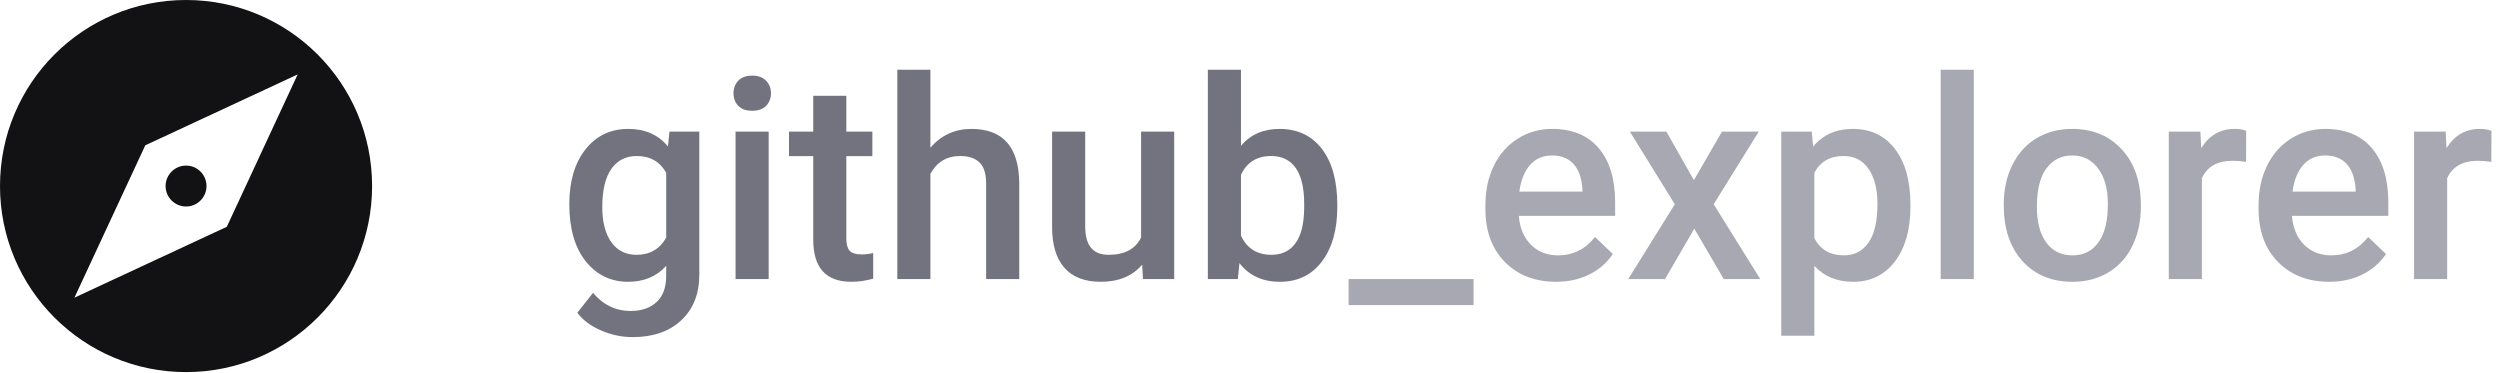
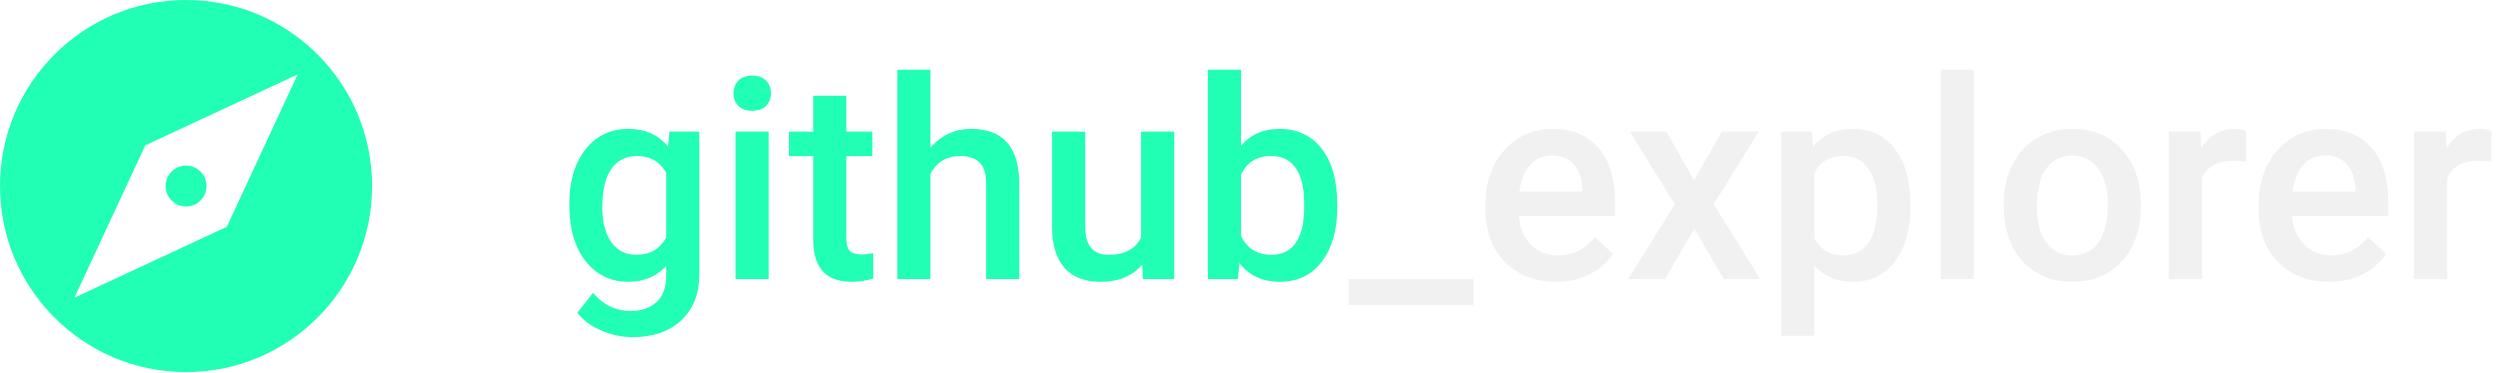
<svg xmlns="http://www.w3.org/2000/svg" width="215" height="32" viewBox="0 0 215 32" fill="none">
-   <path d="M48.961 17.566C48.961 15.598 49.422 14.027 50.344 12.855C51.273 11.676 52.504 11.086 54.035 11.086C55.48 11.086 56.617 11.59 57.445 12.598L57.574 11.32H60.141V23.613C60.141 25.277 59.621 26.59 58.582 27.551C57.551 28.512 56.156 28.992 54.398 28.992C53.469 28.992 52.559 28.797 51.668 28.406C50.785 28.023 50.113 27.52 49.652 26.895L51 25.184C51.875 26.223 52.953 26.742 54.234 26.742C55.18 26.742 55.926 26.484 56.473 25.969C57.02 25.461 57.293 24.711 57.293 23.719V22.863C56.473 23.777 55.379 24.234 54.012 24.234C52.527 24.234 51.312 23.645 50.367 22.465C49.43 21.285 48.961 19.652 48.961 17.566ZM51.797 17.812C51.797 19.086 52.055 20.09 52.57 20.824C53.094 21.551 53.816 21.914 54.738 21.914C55.887 21.914 56.738 21.422 57.293 20.438V14.859C56.754 13.898 55.91 13.418 54.762 13.418C53.824 13.418 53.094 13.789 52.57 14.531C52.055 15.273 51.797 16.367 51.797 17.812ZM66.106 24H63.258V11.32H66.106V24ZM63.082 8.027C63.082 7.59 63.219 7.227 63.492 6.938C63.773 6.648 64.172 6.504 64.688 6.504C65.203 6.504 65.602 6.648 65.883 6.938C66.164 7.227 66.305 7.59 66.305 8.027C66.305 8.457 66.164 8.816 65.883 9.105C65.602 9.387 65.203 9.527 64.688 9.527C64.172 9.527 63.773 9.387 63.492 9.105C63.219 8.816 63.082 8.457 63.082 8.027ZM72.785 8.238V11.32H75.023V13.43H72.785V20.508C72.785 20.992 72.879 21.344 73.066 21.562C73.262 21.773 73.606 21.879 74.098 21.879C74.426 21.879 74.758 21.84 75.094 21.762V23.965C74.445 24.145 73.82 24.234 73.219 24.234C71.031 24.234 69.938 23.027 69.938 20.613V13.43H67.852V11.32H69.938V8.238H72.785ZM80.016 12.703C80.945 11.625 82.121 11.086 83.543 11.086C86.246 11.086 87.617 12.629 87.656 15.715V24H84.809V15.82C84.809 14.945 84.617 14.328 84.234 13.969C83.859 13.602 83.305 13.418 82.57 13.418C81.43 13.418 80.578 13.926 80.016 14.941V24H77.168V6H80.016V12.703ZM98.227 22.758C97.391 23.742 96.203 24.234 94.664 24.234C93.289 24.234 92.246 23.832 91.535 23.027C90.832 22.223 90.481 21.059 90.481 19.535V11.32H93.328V19.5C93.328 21.109 93.996 21.914 95.332 21.914C96.715 21.914 97.648 21.418 98.133 20.426V11.32H100.98V24H98.297L98.227 22.758ZM115.008 17.789C115.008 19.758 114.566 21.324 113.684 22.488C112.809 23.652 111.602 24.234 110.062 24.234C108.578 24.234 107.422 23.699 106.594 22.629L106.453 24H103.875V6H106.723V12.539C107.543 11.57 108.648 11.086 110.039 11.086C111.586 11.086 112.801 11.66 113.684 12.809C114.566 13.957 115.008 15.562 115.008 17.625V17.789ZM112.16 17.543C112.16 16.168 111.918 15.137 111.434 14.449C110.949 13.762 110.246 13.418 109.324 13.418C108.09 13.418 107.223 13.957 106.723 15.035V20.262C107.23 21.363 108.105 21.914 109.348 21.914C110.238 21.914 110.926 21.582 111.41 20.918C111.895 20.254 112.145 19.25 112.16 17.906V17.543Z" fill="#737380" />
-   <path d="M126.727 26.238H115.98V24H126.727V26.238ZM133.816 24.234C132.012 24.234 130.547 23.668 129.422 22.535C128.305 21.395 127.746 19.879 127.746 17.988V17.637C127.746 16.371 127.988 15.242 128.473 14.25C128.965 13.25 129.652 12.473 130.535 11.918C131.418 11.363 132.402 11.086 133.488 11.086C135.215 11.086 136.547 11.637 137.484 12.738C138.43 13.84 138.902 15.398 138.902 17.414V18.562H130.617C130.703 19.609 131.051 20.438 131.66 21.047C132.277 21.656 133.051 21.961 133.98 21.961C135.285 21.961 136.348 21.434 137.168 20.379L138.703 21.844C138.195 22.602 137.516 23.191 136.664 23.613C135.82 24.027 134.871 24.234 133.816 24.234ZM133.477 13.371C132.695 13.371 132.062 13.645 131.578 14.191C131.102 14.738 130.797 15.5 130.664 16.477H136.09V16.266C136.027 15.312 135.773 14.594 135.328 14.109C134.883 13.617 134.266 13.371 133.477 13.371ZM145.676 15.492L148.09 11.32H151.254L147.375 17.566L151.383 24H148.242L145.711 19.664L143.191 24H140.027L144.035 17.566L140.168 11.32H143.309L145.676 15.492ZM164.297 17.789C164.297 19.75 163.852 21.316 162.961 22.488C162.07 23.652 160.875 24.234 159.375 24.234C157.984 24.234 156.871 23.777 156.035 22.863V28.875H153.188V11.32H155.812L155.93 12.609C156.766 11.594 157.902 11.086 159.34 11.086C160.887 11.086 162.098 11.664 162.973 12.82C163.855 13.969 164.297 15.566 164.297 17.613V17.789ZM161.461 17.543C161.461 16.277 161.207 15.273 160.699 14.531C160.199 13.789 159.48 13.418 158.543 13.418C157.379 13.418 156.543 13.898 156.035 14.859V20.484C156.551 21.469 157.395 21.961 158.566 21.961C159.473 21.961 160.18 21.598 160.688 20.871C161.203 20.137 161.461 19.027 161.461 17.543ZM169.746 24H166.898V6H169.746V24ZM172.324 17.543C172.324 16.301 172.57 15.184 173.062 14.191C173.555 13.191 174.246 12.426 175.137 11.895C176.027 11.355 177.051 11.086 178.207 11.086C179.918 11.086 181.305 11.637 182.367 12.738C183.438 13.84 184.016 15.301 184.102 17.121L184.113 17.789C184.113 19.039 183.871 20.156 183.387 21.141C182.91 22.125 182.223 22.887 181.324 23.426C180.434 23.965 179.402 24.234 178.23 24.234C176.441 24.234 175.008 23.641 173.93 22.453C172.859 21.258 172.324 19.668 172.324 17.684V17.543ZM175.172 17.789C175.172 19.094 175.441 20.117 175.98 20.859C176.52 21.594 177.27 21.961 178.23 21.961C179.191 21.961 179.938 21.586 180.469 20.836C181.008 20.086 181.277 18.988 181.277 17.543C181.277 16.262 181 15.246 180.445 14.496C179.898 13.746 179.152 13.371 178.207 13.371C177.277 13.371 176.539 13.742 175.992 14.484C175.445 15.219 175.172 16.32 175.172 17.789ZM193.16 13.922C192.785 13.859 192.398 13.828 192 13.828C190.695 13.828 189.816 14.328 189.363 15.328V24H186.516V11.32H189.234L189.305 12.738C189.992 11.637 190.945 11.086 192.164 11.086C192.57 11.086 192.906 11.141 193.172 11.25L193.16 13.922ZM200.309 24.234C198.504 24.234 197.039 23.668 195.914 22.535C194.797 21.395 194.238 19.879 194.238 17.988V17.637C194.238 16.371 194.48 15.242 194.965 14.25C195.457 13.25 196.145 12.473 197.027 11.918C197.91 11.363 198.895 11.086 199.98 11.086C201.707 11.086 203.039 11.637 203.977 12.738C204.922 13.84 205.395 15.398 205.395 17.414V18.562H197.109C197.195 19.609 197.543 20.438 198.152 21.047C198.77 21.656 199.543 21.961 200.473 21.961C201.777 21.961 202.84 21.434 203.66 20.379L205.195 21.844C204.688 22.602 204.008 23.191 203.156 23.613C202.312 24.027 201.363 24.234 200.309 24.234ZM199.969 13.371C199.188 13.371 198.555 13.645 198.07 14.191C197.594 14.738 197.289 15.5 197.156 16.477H202.582V16.266C202.52 15.312 202.266 14.594 201.82 14.109C201.375 13.617 200.758 13.371 199.969 13.371ZM214.254 13.922C213.879 13.859 213.492 13.828 213.094 13.828C211.789 13.828 210.91 14.328 210.457 15.328V24H207.609V11.32H210.328L210.398 12.738C211.086 11.637 212.039 11.086 213.258 11.086C213.664 11.086 214 11.141 214.266 11.25L214.254 13.922Z" fill="#A8A8B3" />
-   <path fill-rule="evenodd" clip-rule="evenodd" d="M0 16C0 7.16 7.16 0 16 0C24.84 0 32 7.16 32 16C32 24.832 24.84 32 16 32C7.16 32 0 24.832 0 16ZM6.4 25.6L19.504 19.504L25.6 6.4L12.496 12.496L6.4 25.6ZM17.76 16C17.76 16.968 16.976 17.76 16 17.76C15.032 17.76 14.24 16.968 14.24 16C14.24 15.032 15.032 14.24 16 14.24C16.976 14.24 17.76 15.032 17.76 16Z" fill="#121214" />
+   <path d="M48.961 17.566C48.961 15.598 49.422 14.027 50.344 12.855C51.273 11.676 52.504 11.086 54.035 11.086C55.48 11.086 56.617 11.59 57.445 12.598L57.574 11.32H60.141V23.613C60.141 25.277 59.621 26.59 58.582 27.551C57.551 28.512 56.156 28.992 54.398 28.992C53.469 28.992 52.559 28.797 51.668 28.406C50.785 28.023 50.113 27.52 49.652 26.895L51 25.184C51.875 26.223 52.953 26.742 54.234 26.742C55.18 26.742 55.926 26.484 56.473 25.969C57.02 25.461 57.293 24.711 57.293 23.719V22.863C56.473 23.777 55.379 24.234 54.012 24.234C52.527 24.234 51.312 23.645 50.367 22.465C49.43 21.285 48.961 19.652 48.961 17.566ZM51.797 17.812C51.797 19.086 52.055 20.09 52.57 20.824C53.094 21.551 53.816 21.914 54.738 21.914C55.887 21.914 56.738 21.422 57.293 20.438V14.859C56.754 13.898 55.91 13.418 54.762 13.418C53.824 13.418 53.094 13.789 52.57 14.531C52.055 15.273 51.797 16.367 51.797 17.812ZM66.106 24H63.258V11.32H66.106V24ZM63.082 8.027C63.082 7.59 63.219 7.227 63.492 6.938C63.773 6.648 64.172 6.504 64.688 6.504C65.203 6.504 65.602 6.648 65.883 6.938C66.164 7.227 66.305 7.59 66.305 8.027C66.305 8.457 66.164 8.816 65.883 9.105C65.602 9.387 65.203 9.527 64.688 9.527C64.172 9.527 63.773 9.387 63.492 9.105C63.219 8.816 63.082 8.457 63.082 8.027ZM72.785 8.238V11.32H75.023V13.43H72.785V20.508C72.785 20.992 72.879 21.344 73.066 21.562C73.262 21.773 73.606 21.879 74.098 21.879C74.426 21.879 74.758 21.84 75.094 21.762V23.965C74.445 24.145 73.82 24.234 73.219 24.234C71.031 24.234 69.938 23.027 69.938 20.613V13.43H67.852V11.32H69.938V8.238H72.785ZM80.016 12.703C80.945 11.625 82.121 11.086 83.543 11.086C86.246 11.086 87.617 12.629 87.656 15.715V24H84.809V15.82C84.809 14.945 84.617 14.328 84.234 13.969C83.859 13.602 83.305 13.418 82.57 13.418C81.43 13.418 80.578 13.926 80.016 14.941V24H77.168V6H80.016V12.703ZM98.227 22.758C97.391 23.742 96.203 24.234 94.664 24.234C93.289 24.234 92.246 23.832 91.535 23.027C90.832 22.223 90.481 21.059 90.481 19.535V11.32H93.328V19.5C93.328 21.109 93.996 21.914 95.332 21.914C96.715 21.914 97.648 21.418 98.133 20.426V11.32H100.98V24H98.297L98.227 22.758ZM115.008 17.789C115.008 19.758 114.566 21.324 113.684 22.488C112.809 23.652 111.602 24.234 110.062 24.234C108.578 24.234 107.422 23.699 106.594 22.629L106.453 24H103.875V6H106.723V12.539C107.543 11.57 108.648 11.086 110.039 11.086C111.586 11.086 112.801 11.66 113.684 12.809C114.566 13.957 115.008 15.562 115.008 17.625V17.789ZM112.16 17.543C112.16 16.168 111.918 15.137 111.434 14.449C110.949 13.762 110.246 13.418 109.324 13.418C108.09 13.418 107.223 13.957 106.723 15.035V20.262C107.23 21.363 108.105 21.914 109.348 21.914C110.238 21.914 110.926 21.582 111.41 20.918C111.895 20.254 112.145 19.25 112.16 17.906V17.543Z" fill="#21ffb5" />
+   <path d="M126.727 26.238H115.98V24H126.727V26.238ZM133.816 24.234C132.012 24.234 130.547 23.668 129.422 22.535C128.305 21.395 127.746 19.879 127.746 17.988V17.637C127.746 16.371 127.988 15.242 128.473 14.25C128.965 13.25 129.652 12.473 130.535 11.918C131.418 11.363 132.402 11.086 133.488 11.086C135.215 11.086 136.547 11.637 137.484 12.738C138.43 13.84 138.902 15.398 138.902 17.414V18.562H130.617C130.703 19.609 131.051 20.438 131.66 21.047C132.277 21.656 133.051 21.961 133.98 21.961C135.285 21.961 136.348 21.434 137.168 20.379L138.703 21.844C138.195 22.602 137.516 23.191 136.664 23.613C135.82 24.027 134.871 24.234 133.816 24.234ZM133.477 13.371C132.695 13.371 132.062 13.645 131.578 14.191C131.102 14.738 130.797 15.5 130.664 16.477H136.09V16.266C136.027 15.312 135.773 14.594 135.328 14.109C134.883 13.617 134.266 13.371 133.477 13.371ZM145.676 15.492L148.09 11.32H151.254L147.375 17.566L151.383 24H148.242L145.711 19.664L143.191 24H140.027L144.035 17.566L140.168 11.32H143.309L145.676 15.492ZM164.297 17.789C164.297 19.75 163.852 21.316 162.961 22.488C162.07 23.652 160.875 24.234 159.375 24.234C157.984 24.234 156.871 23.777 156.035 22.863V28.875H153.188V11.32H155.812L155.93 12.609C156.766 11.594 157.902 11.086 159.34 11.086C160.887 11.086 162.098 11.664 162.973 12.82C163.855 13.969 164.297 15.566 164.297 17.613V17.789ZM161.461 17.543C161.461 16.277 161.207 15.273 160.699 14.531C160.199 13.789 159.48 13.418 158.543 13.418C157.379 13.418 156.543 13.898 156.035 14.859V20.484C156.551 21.469 157.395 21.961 158.566 21.961C159.473 21.961 160.18 21.598 160.688 20.871C161.203 20.137 161.461 19.027 161.461 17.543ZM169.746 24H166.898V6H169.746V24ZM172.324 17.543C172.324 16.301 172.57 15.184 173.062 14.191C173.555 13.191 174.246 12.426 175.137 11.895C176.027 11.355 177.051 11.086 178.207 11.086C179.918 11.086 181.305 11.637 182.367 12.738C183.438 13.84 184.016 15.301 184.102 17.121L184.113 17.789C184.113 19.039 183.871 20.156 183.387 21.141C182.91 22.125 182.223 22.887 181.324 23.426C180.434 23.965 179.402 24.234 178.23 24.234C176.441 24.234 175.008 23.641 173.93 22.453C172.859 21.258 172.324 19.668 172.324 17.684V17.543ZM175.172 17.789C175.172 19.094 175.441 20.117 175.98 20.859C176.52 21.594 177.27 21.961 178.23 21.961C179.191 21.961 179.938 21.586 180.469 20.836C181.008 20.086 181.277 18.988 181.277 17.543C181.277 16.262 181 15.246 180.445 14.496C179.898 13.746 179.152 13.371 178.207 13.371C177.277 13.371 176.539 13.742 175.992 14.484C175.445 15.219 175.172 16.32 175.172 17.789ZM193.16 13.922C192.785 13.859 192.398 13.828 192 13.828C190.695 13.828 189.816 14.328 189.363 15.328V24H186.516V11.32H189.234L189.305 12.738C189.992 11.637 190.945 11.086 192.164 11.086C192.57 11.086 192.906 11.141 193.172 11.25L193.16 13.922ZM200.309 24.234C198.504 24.234 197.039 23.668 195.914 22.535C194.797 21.395 194.238 19.879 194.238 17.988V17.637C194.238 16.371 194.48 15.242 194.965 14.25C195.457 13.25 196.145 12.473 197.027 11.918C197.91 11.363 198.895 11.086 199.98 11.086C201.707 11.086 203.039 11.637 203.977 12.738C204.922 13.84 205.395 15.398 205.395 17.414V18.562H197.109C197.195 19.609 197.543 20.438 198.152 21.047C198.77 21.656 199.543 21.961 200.473 21.961C201.777 21.961 202.84 21.434 203.66 20.379L205.195 21.844C204.688 22.602 204.008 23.191 203.156 23.613C202.312 24.027 201.363 24.234 200.309 24.234ZM199.969 13.371C199.188 13.371 198.555 13.645 198.07 14.191C197.594 14.738 197.289 15.5 197.156 16.477H202.582V16.266C202.52 15.312 202.266 14.594 201.82 14.109C201.375 13.617 200.758 13.371 199.969 13.371ZM214.254 13.922C213.879 13.859 213.492 13.828 213.094 13.828C211.789 13.828 210.91 14.328 210.457 15.328V24H207.609V11.32H210.328L210.398 12.738C211.086 11.637 212.039 11.086 213.258 11.086C213.664 11.086 214 11.141 214.266 11.25L214.254 13.922Z" fill="#f1f1f1" />
+   <path fill-rule="evenodd" clip-rule="evenodd" d="M0 16C0 7.16 7.16 0 16 0C24.84 0 32 7.16 32 16C32 24.832 24.84 32 16 32C7.16 32 0 24.832 0 16ZM6.4 25.6L19.504 19.504L25.6 6.4L12.496 12.496L6.4 25.6ZM17.76 16C17.76 16.968 16.976 17.76 16 17.76C15.032 17.76 14.24 16.968 14.24 16C14.24 15.032 15.032 14.24 16 14.24C16.976 14.24 17.76 15.032 17.76 16Z" fill="#21ffb5" />
</svg>
